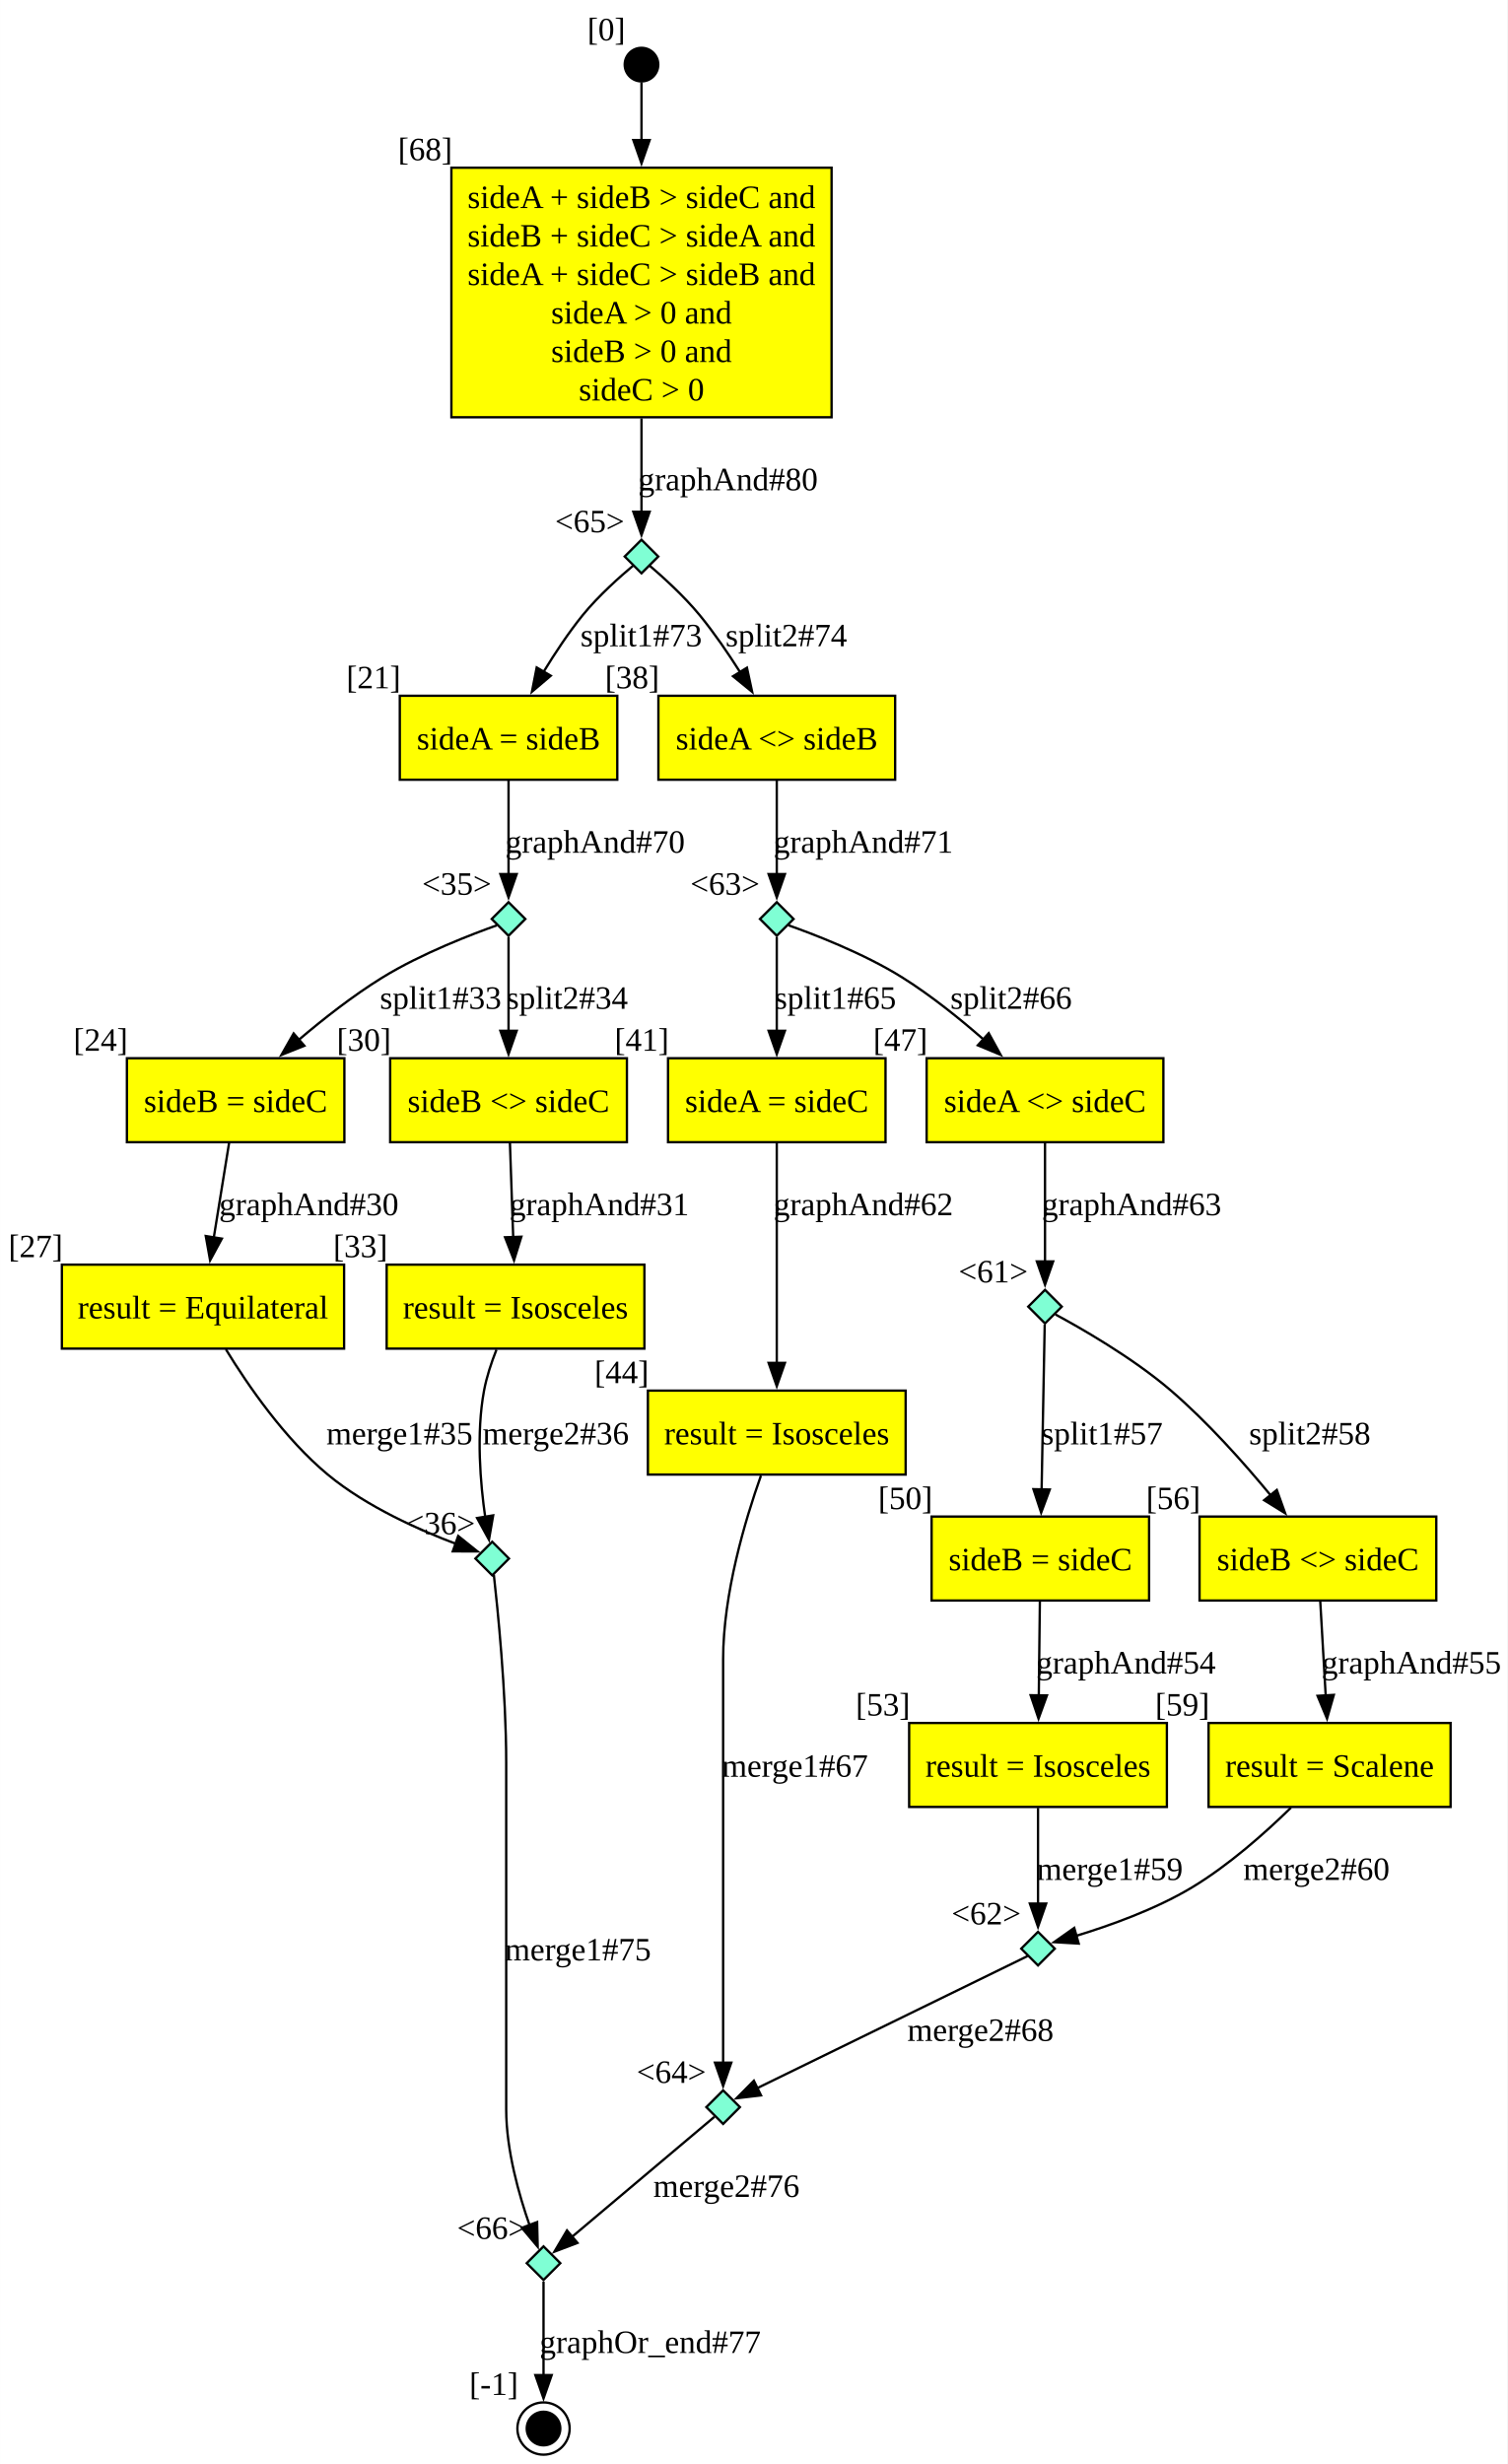
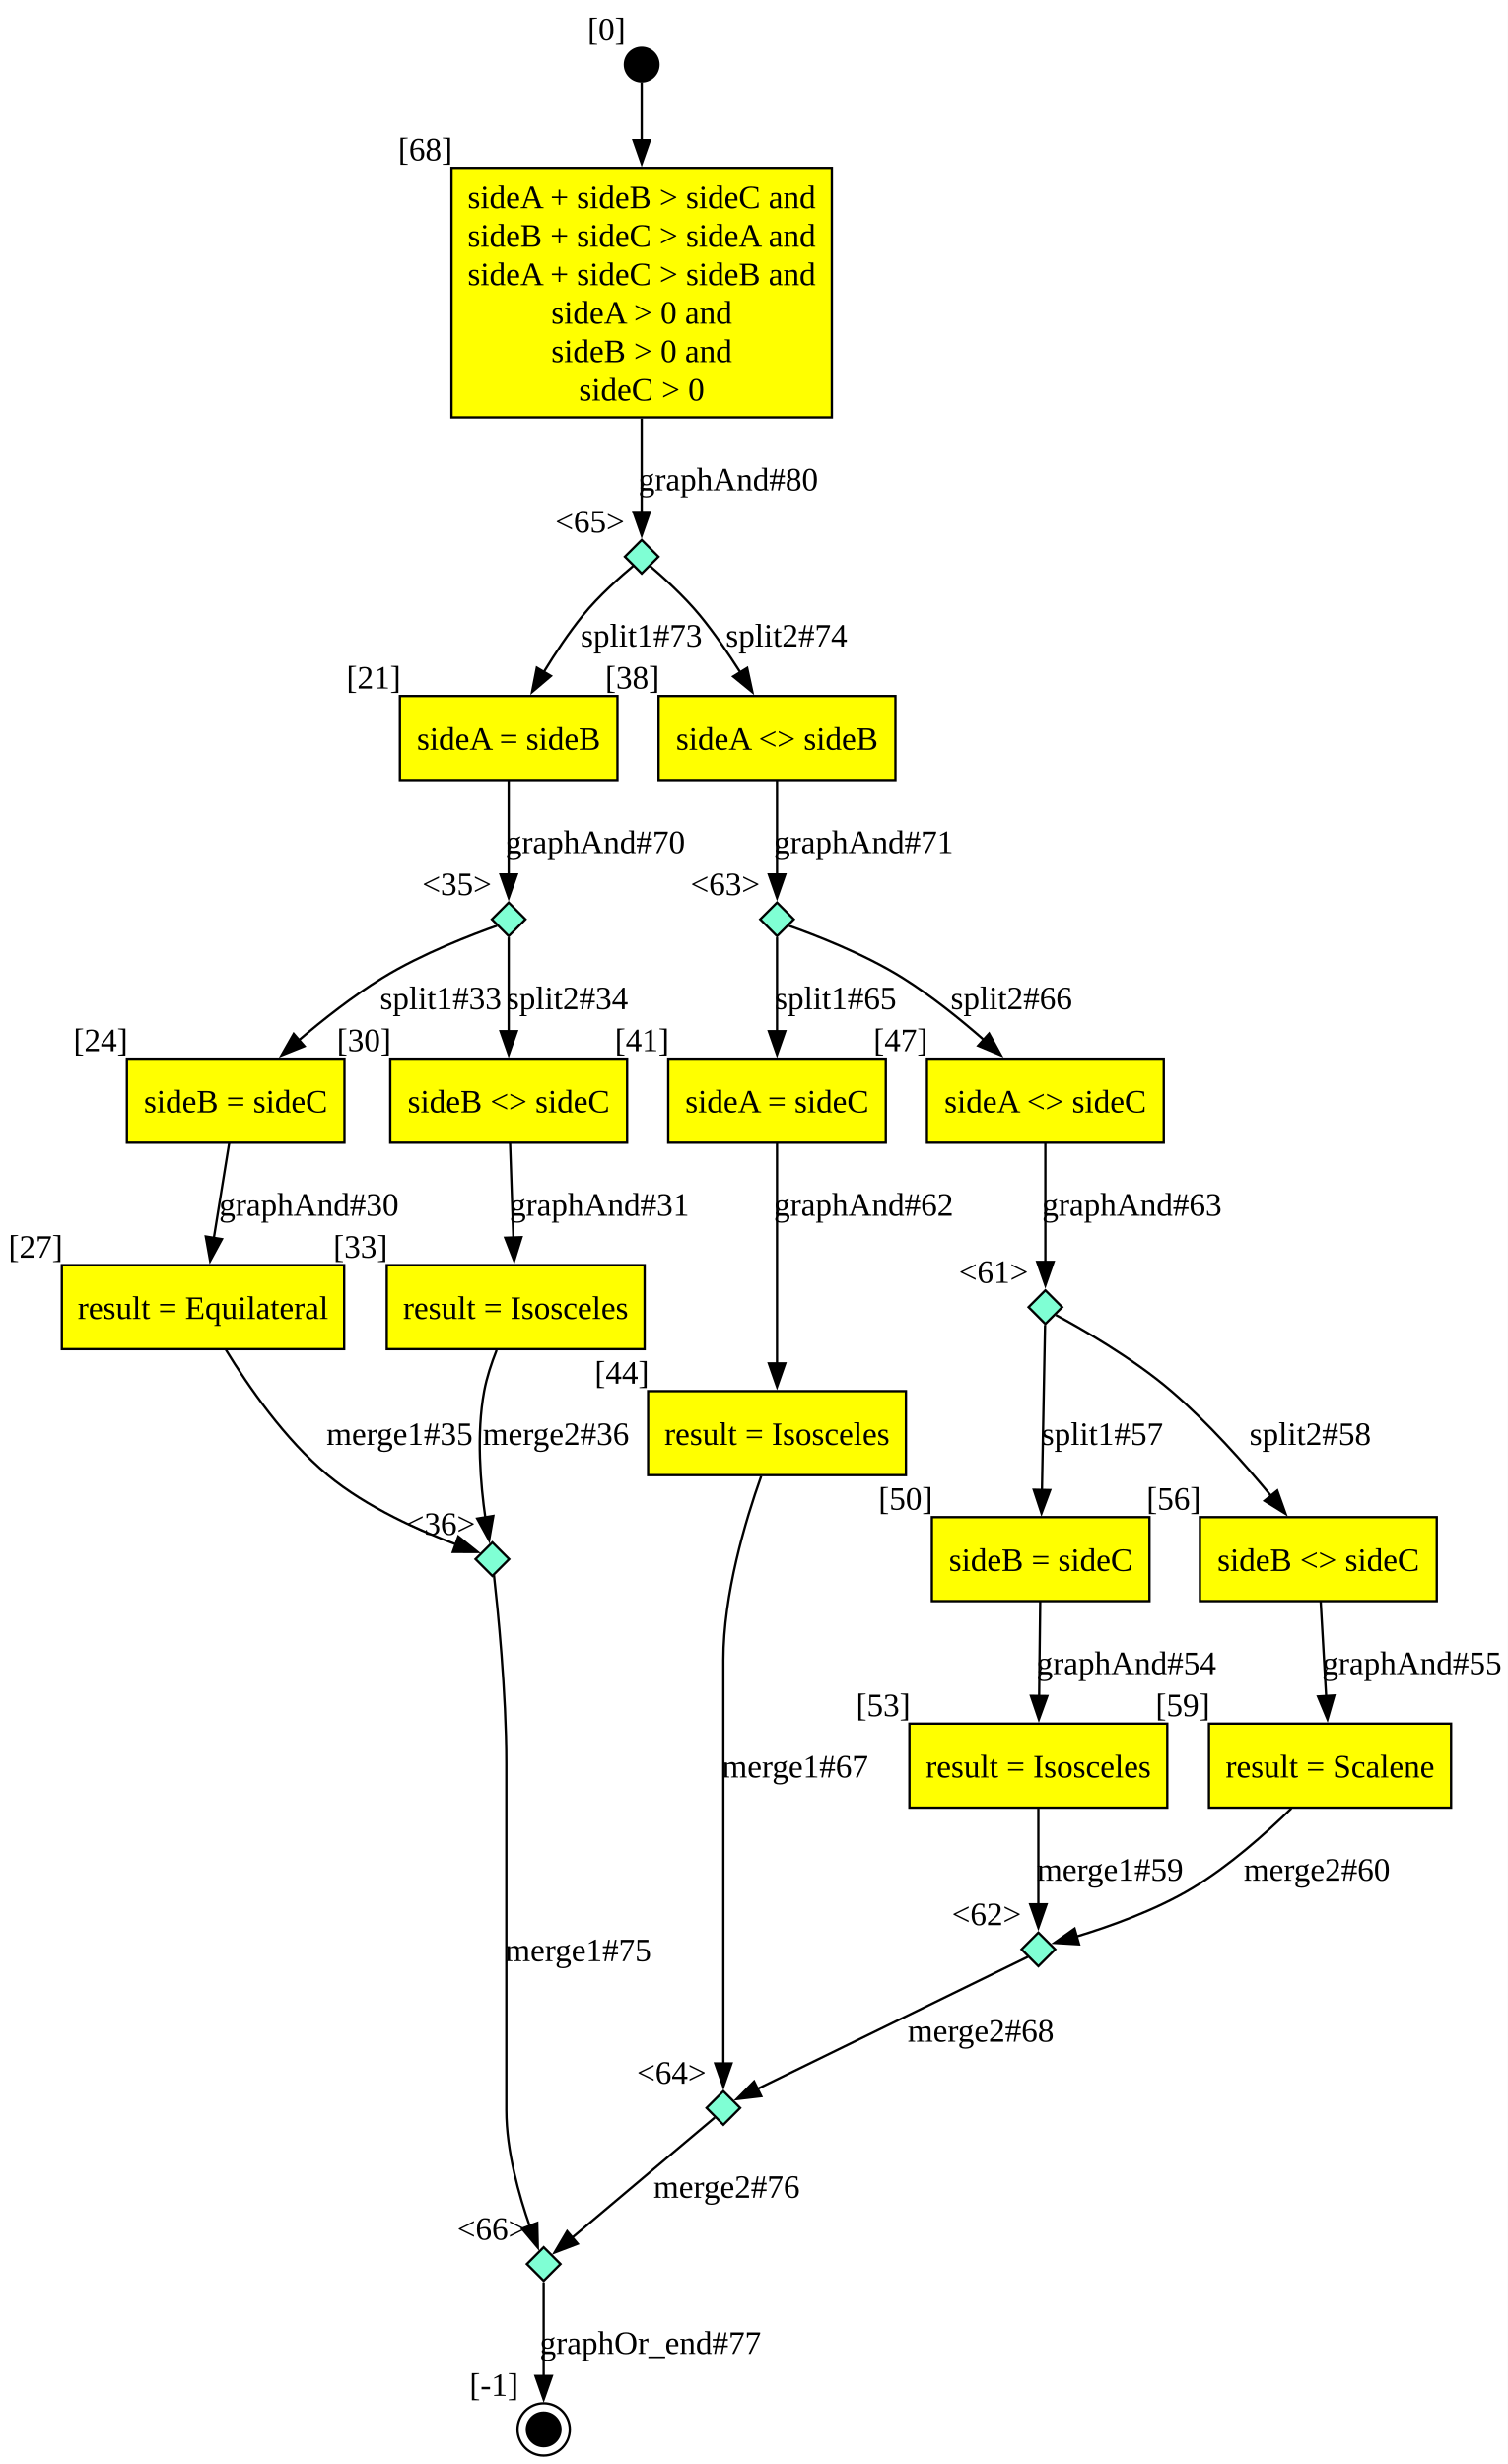
- <svg xmlns="http://www.w3.org/2000/svg" width="646pt" height="1056pt" viewBox="0.00 0.00 646.20 1056.40">
+ <svg xmlns="http://www.w3.org/2000/svg" width="646pt" height="1056pt" viewBox="0.00 0.00 646.00 1056.00">
  <g id="graph0" class="graph" transform="scale(1 1) rotate(0) translate(4 1052.4)">
    <polygon fill="white" stroke="none" points="-4,4 -4,-1052.4 642.2,-1052.4 642.2,4 -4,4" />
    <g id="node1" class="node">
      <polygon fill="aquamarine" stroke="black" points="306,-156.2 298.8,-149 306,-141.8 313.2,-149 306,-156.2" />
-       <text text-anchor="middle" x="283.8" y="-159.4" font-family="Times New Roman,serif" font-size="14.00">&lt;64&gt;</text>
+       <text xml:space="preserve" text-anchor="middle" x="283.8" y="-159.4" font-family="Times New Roman,serif" font-size="14.00">&lt;64&gt;</text>
    </g>
    <g id="node3" class="node">
      <polygon fill="aquamarine" stroke="black" points="229,-89.3 221.8,-82.1 229,-74.9 236.2,-82.1 229,-89.3" />
-       <text text-anchor="middle" x="206.8" y="-92.5" font-family="Times New Roman,serif" font-size="14.00">&lt;66&gt;</text>
+       <text xml:space="preserve" text-anchor="middle" x="206.8" y="-92.5" font-family="Times New Roman,serif" font-size="14.00">&lt;66&gt;</text>
    </g>
    <g id="edge10" class="edge">
      <path fill="none" stroke="black" d="M302.29,-144.87C291.39,-135.68 259.14,-108.51 241.27,-93.44" />
      <polygon fill="black" stroke="black" points="243.56,-90.79 233.66,-87.02 239.05,-96.15 243.56,-90.79" />
-       <text text-anchor="middle" x="307.41" y="-110.5" font-family="Times New Roman,serif" font-size="14.00">merge2#76</text>
+       <text xml:space="preserve" text-anchor="middle" x="307.41" y="-110.5" font-family="Times New Roman,serif" font-size="14.00">merge2#76</text>
    </g>
    <g id="node2" class="node">
      <polygon fill="aquamarine" stroke="black" points="271,-821 263.8,-813.8 271,-806.6 278.2,-813.8 271,-821" />
-       <text text-anchor="middle" x="248.8" y="-824.2" font-family="Times New Roman,serif" font-size="14.00">&lt;65&gt;</text>
+       <text xml:space="preserve" text-anchor="middle" x="248.8" y="-824.2" font-family="Times New Roman,serif" font-size="14.00">&lt;65&gt;</text>
    </g>
    <g id="node6" class="node">
      <polygon fill="yellow" stroke="black" points="260.62,-754.1 167.38,-754.1 167.38,-718.1 260.62,-718.1 260.62,-754.1" />
-       <text text-anchor="middle" x="214" y="-731.05" font-family="Times New Roman,serif" font-size="14.00">sideA = sideB</text>
-       <text text-anchor="middle" x="156.12" y="-757.3" font-family="Times New Roman,serif" font-size="14.00">[21]</text>
+       <text xml:space="preserve" text-anchor="middle" x="214" y="-731.05" font-family="Times New Roman,serif" font-size="14.00">sideA = sideB</text>
+       <text xml:space="preserve" text-anchor="middle" x="156.12" y="-757.3" font-family="Times New Roman,serif" font-size="14.00">[21]</text>
    </g>
    <g id="edge7" class="edge">
      <path fill="none" stroke="black" d="M267.46,-809.92C262.31,-805.61 252.62,-797.1 245.75,-788.6 239.72,-781.13 233.94,-772.43 229.01,-764.33" />
      <polygon fill="black" stroke="black" points="232.11,-762.69 224.03,-755.83 226.07,-766.23 232.11,-762.69" />
-       <text text-anchor="middle" x="270.88" y="-775.3" font-family="Times New Roman,serif" font-size="14.00">split1#73</text>
+       <text xml:space="preserve" text-anchor="middle" x="270.88" y="-775.3" font-family="Times New Roman,serif" font-size="14.00">split1#73</text>
    </g>
    <g id="node13" class="node">
      <polygon fill="yellow" stroke="black" points="379.75,-754.1 278.25,-754.1 278.25,-718.1 379.75,-718.1 379.75,-754.1" />
-       <text text-anchor="middle" x="329" y="-731.05" font-family="Times New Roman,serif" font-size="14.00">sideA &lt;&gt; sideB</text>
-       <text text-anchor="middle" x="267" y="-757.3" font-family="Times New Roman,serif" font-size="14.00">[38]</text>
+       <text xml:space="preserve" text-anchor="middle" x="329" y="-731.05" font-family="Times New Roman,serif" font-size="14.00">sideA &lt;&gt; sideB</text>
+       <text xml:space="preserve" text-anchor="middle" x="267" y="-757.3" font-family="Times New Roman,serif" font-size="14.00">[38]</text>
    </g>
    <g id="edge8" class="edge">
      <path fill="none" stroke="black" d="M274.48,-809.89C279.55,-805.56 289.11,-797.02 296,-788.6 302.15,-781.09 308.11,-772.37 313.24,-764.28" />
      <polygon fill="black" stroke="black" points="316.21,-766.13 318.45,-755.77 310.24,-762.47 316.21,-766.13" />
-       <text text-anchor="middle" x="333.07" y="-775.3" font-family="Times New Roman,serif" font-size="14.00">split2#74</text>
+       <text xml:space="preserve" text-anchor="middle" x="333.07" y="-775.3" font-family="Times New Roman,serif" font-size="14.00">split2#74</text>
    </g>
    <g id="node21" class="node">
      <ellipse fill="black" stroke="black" cx="229" cy="-11.2" rx="7.2" ry="7.2" />
      <ellipse fill="none" stroke="black" cx="229" cy="-11.2" rx="11.2" ry="11.2" />
-       <text text-anchor="middle" x="207.68" y="-25.6" font-family="Times New Roman,serif" font-size="14.00">[-1]</text>
+       <text xml:space="preserve" text-anchor="middle" x="207.68" y="-25.6" font-family="Times New Roman,serif" font-size="14.00">[-1]</text>
    </g>
    <g id="edge11" class="edge">
      <path fill="none" stroke="black" d="M229,-74.24C229,-64.87 229,-47.63 229,-33.7" />
      <polygon fill="black" stroke="black" points="232.5,-34.11 229,-24.11 225.5,-34.11 232.5,-34.11" />
-       <text text-anchor="middle" x="274.75" y="-43.6" font-family="Times New Roman,serif" font-size="14.00">graphOr_end#77</text>
+       <text xml:space="preserve" text-anchor="middle" x="274.75" y="-43.6" font-family="Times New Roman,serif" font-size="14.00">graphOr_end#77</text>
    </g>
    <g id="node4" class="node">
      <ellipse fill="black" stroke="black" cx="271" cy="-1024.7" rx="7.2" ry="7.2" />
-       <text text-anchor="middle" x="255.93" y="-1035.1" font-family="Times New Roman,serif" font-size="14.00">[0]</text>
+       <text xml:space="preserve" text-anchor="middle" x="255.93" y="-1035.1" font-family="Times New Roman,serif" font-size="14.00">[0]</text>
    </g>
    <g id="node5" class="node">
      <polygon fill="yellow" stroke="black" points="352.5,-980.5 189.5,-980.5 189.5,-873.5 352.5,-873.5 352.5,-980.5" />
-       <text text-anchor="middle" x="271" y="-963.2" font-family="Times New Roman,serif" font-size="14.00">sideA + sideB &gt; sideC and</text>
-       <text text-anchor="middle" x="271" y="-946.7" font-family="Times New Roman,serif" font-size="14.00">sideB + sideC &gt; sideA and</text>
-       <text text-anchor="middle" x="271" y="-930.2" font-family="Times New Roman,serif" font-size="14.00">sideA + sideC &gt; sideB and</text>
-       <text text-anchor="middle" x="271" y="-913.7" font-family="Times New Roman,serif" font-size="14.00">sideA &gt; 0 and</text>
-       <text text-anchor="middle" x="271" y="-897.2" font-family="Times New Roman,serif" font-size="14.00">sideB &gt; 0 and</text>
-       <text text-anchor="middle" x="271" y="-880.7" font-family="Times New Roman,serif" font-size="14.00">sideC &gt; 0</text>
-       <text text-anchor="middle" x="178.25" y="-983.7" font-family="Times New Roman,serif" font-size="14.00">[68]</text>
+       <text xml:space="preserve" text-anchor="middle" x="271" y="-963.2" font-family="Times New Roman,serif" font-size="14.00">sideA + sideB &gt; sideC and</text>
+       <text xml:space="preserve" text-anchor="middle" x="271" y="-946.7" font-family="Times New Roman,serif" font-size="14.00">sideB + sideC &gt; sideA and</text>
+       <text xml:space="preserve" text-anchor="middle" x="271" y="-930.2" font-family="Times New Roman,serif" font-size="14.00">sideA + sideC &gt; sideB and</text>
+       <text xml:space="preserve" text-anchor="middle" x="271" y="-913.7" font-family="Times New Roman,serif" font-size="14.00">sideA &gt; 0 and</text>
+       <text xml:space="preserve" text-anchor="middle" x="271" y="-897.2" font-family="Times New Roman,serif" font-size="14.00">sideB &gt; 0 and</text>
+       <text xml:space="preserve" text-anchor="middle" x="271" y="-880.7" font-family="Times New Roman,serif" font-size="14.00">sideC &gt; 0</text>
+       <text xml:space="preserve" text-anchor="middle" x="178.25" y="-983.7" font-family="Times New Roman,serif" font-size="14.00">[68]</text>
    </g>
    <g id="edge12" class="edge">
      <path fill="none" stroke="black" d="M271,-1017.12C271,-1011.35 271,-1002.32 271,-992.17" />
      <polygon fill="black" stroke="black" points="274.5,-992.34 271,-982.34 267.5,-992.34 274.5,-992.34" />
    </g>
    <g id="edge13" class="edge">
      <path fill="none" stroke="black" d="M271,-873.01C271,-858.53 271,-843.82 271,-832.81" />
      <polygon fill="black" stroke="black" points="274.5,-832.99 271,-822.99 267.5,-832.99 274.5,-832.99" />
-       <text text-anchor="middle" x="308.12" y="-842.2" font-family="Times New Roman,serif" font-size="14.00">graphAnd#80</text>
+       <text xml:space="preserve" text-anchor="middle" x="308.12" y="-842.2" font-family="Times New Roman,serif" font-size="14.00">graphAnd#80</text>
    </g>
    <g id="node11" class="node">
      <polygon fill="aquamarine" stroke="black" points="214,-665.6 206.8,-658.4 214,-651.2 221.2,-658.4 214,-665.6" />
-       <text text-anchor="middle" x="191.8" y="-668.8" font-family="Times New Roman,serif" font-size="14.00">&lt;35&gt;</text>
+       <text xml:space="preserve" text-anchor="middle" x="191.8" y="-668.8" font-family="Times New Roman,serif" font-size="14.00">&lt;35&gt;</text>
    </g>
    <g id="edge5" class="edge">
      <path fill="none" stroke="black" d="M214,-717.92C214,-705.88 214,-689.8 214,-677.55" />
      <polygon fill="black" stroke="black" points="217.5,-677.64 214,-667.64 210.5,-677.64 217.5,-677.64" />
-       <text text-anchor="middle" x="251.12" y="-686.8" font-family="Times New Roman,serif" font-size="14.00">graphAnd#70</text>
+       <text xml:space="preserve" text-anchor="middle" x="251.12" y="-686.8" font-family="Times New Roman,serif" font-size="14.00">graphAnd#70</text>
    </g>
    <g id="node7" class="node">
      <polygon fill="yellow" stroke="black" points="143.62,-598.7 50.38,-598.7 50.38,-562.7 143.62,-562.7 143.62,-598.7" />
-       <text text-anchor="middle" x="97" y="-575.65" font-family="Times New Roman,serif" font-size="14.00">sideB = sideC</text>
-       <text text-anchor="middle" x="39.12" y="-601.9" font-family="Times New Roman,serif" font-size="14.00">[24]</text>
+       <text xml:space="preserve" text-anchor="middle" x="97" y="-575.65" font-family="Times New Roman,serif" font-size="14.00">sideB = sideC</text>
+       <text xml:space="preserve" text-anchor="middle" x="39.12" y="-601.9" font-family="Times New Roman,serif" font-size="14.00">[24]</text>
    </g>
    <g id="node8" class="node">
      <polygon fill="yellow" stroke="black" points="143.5,-510.2 22.5,-510.2 22.5,-474.2 143.5,-474.2 143.5,-510.2" />
-       <text text-anchor="middle" x="83" y="-487.15" font-family="Times New Roman,serif" font-size="14.00">result = Equilateral</text>
-       <text text-anchor="middle" x="11.25" y="-513.4" font-family="Times New Roman,serif" font-size="14.00">[27]</text>
+       <text xml:space="preserve" text-anchor="middle" x="83" y="-487.15" font-family="Times New Roman,serif" font-size="14.00">result = Equilateral</text>
+       <text xml:space="preserve" text-anchor="middle" x="11.25" y="-513.4" font-family="Times New Roman,serif" font-size="14.00">[27]</text>
    </g>
    <g id="edge14" class="edge">
      <path fill="none" stroke="black" d="M94.23,-562.61C92.35,-550.96 89.81,-535.25 87.62,-521.72" />
      <polygon fill="black" stroke="black" points="91.1,-521.36 86.05,-512.04 84.19,-522.48 91.1,-521.36" />
-       <text text-anchor="middle" x="128.38" y="-531.4" font-family="Times New Roman,serif" font-size="14.00">graphAnd#30</text>
+       <text xml:space="preserve" text-anchor="middle" x="128.38" y="-531.4" font-family="Times New Roman,serif" font-size="14.00">graphAnd#30</text>
    </g>
    <g id="node12" class="node">
      <polygon fill="aquamarine" stroke="black" points="207,-391.4 199.8,-384.2 207,-377 214.2,-384.2 207,-391.4" />
-       <text text-anchor="middle" x="184.8" y="-394.6" font-family="Times New Roman,serif" font-size="14.00">&lt;36&gt;</text>
+       <text xml:space="preserve" text-anchor="middle" x="184.8" y="-394.6" font-family="Times New Roman,serif" font-size="14.00">&lt;36&gt;</text>
    </g>
    <g id="edge18" class="edge">
      <path fill="none" stroke="black" d="M92.82,-473.9C102.36,-458.29 118.09,-435.48 136.5,-420.2 153.26,-406.29 176.47,-396.13 191.61,-390.45" />
      <polygon fill="black" stroke="black" points="192.42,-393.88 200.68,-387.25 190.09,-387.28 192.42,-393.88" />
-       <text text-anchor="middle" x="167.25" y="-433.15" font-family="Times New Roman,serif" font-size="14.00">merge1#35</text>
+       <text xml:space="preserve" text-anchor="middle" x="167.25" y="-433.15" font-family="Times New Roman,serif" font-size="14.00">merge1#35</text>
    </g>
    <g id="node9" class="node">
      <polygon fill="yellow" stroke="black" points="264.75,-598.7 163.25,-598.7 163.25,-562.7 264.75,-562.7 264.75,-598.7" />
-       <text text-anchor="middle" x="214" y="-575.65" font-family="Times New Roman,serif" font-size="14.00">sideB &lt;&gt; sideC</text>
-       <text text-anchor="middle" x="152" y="-601.9" font-family="Times New Roman,serif" font-size="14.00">[30]</text>
+       <text xml:space="preserve" text-anchor="middle" x="214" y="-575.65" font-family="Times New Roman,serif" font-size="14.00">sideB &lt;&gt; sideC</text>
+       <text xml:space="preserve" text-anchor="middle" x="152" y="-601.9" font-family="Times New Roman,serif" font-size="14.00">[30]</text>
    </g>
    <g id="node10" class="node">
      <polygon fill="yellow" stroke="black" points="272.25,-510.2 161.75,-510.2 161.75,-474.2 272.25,-474.2 272.25,-510.2" />
-       <text text-anchor="middle" x="217" y="-487.15" font-family="Times New Roman,serif" font-size="14.00">result = Isosceles</text>
-       <text text-anchor="middle" x="150.5" y="-513.4" font-family="Times New Roman,serif" font-size="14.00">[33]</text>
+       <text xml:space="preserve" text-anchor="middle" x="217" y="-487.15" font-family="Times New Roman,serif" font-size="14.00">result = Isosceles</text>
+       <text xml:space="preserve" text-anchor="middle" x="150.5" y="-513.4" font-family="Times New Roman,serif" font-size="14.00">[33]</text>
    </g>
    <g id="edge15" class="edge">
      <path fill="none" stroke="black" d="M214.59,-562.61C215,-550.96 215.54,-535.25 216.01,-521.72" />
      <polygon fill="black" stroke="black" points="219.5,-522.18 216.35,-512.06 212.5,-521.94 219.5,-522.18" />
-       <text text-anchor="middle" x="252.89" y="-531.4" font-family="Times New Roman,serif" font-size="14.00">graphAnd#31</text>
+       <text xml:space="preserve" text-anchor="middle" x="252.89" y="-531.4" font-family="Times New Roman,serif" font-size="14.00">graphAnd#31</text>
    </g>
    <g id="edge19" class="edge">
      <path fill="none" stroke="black" d="M208.83,-473.76C206.65,-468.27 204.6,-462.09 203.5,-456.2 200.08,-437.81 201.93,-416.3 204.02,-401.82" />
      <polygon fill="black" stroke="black" points="207.42,-402.71 205.61,-392.28 200.51,-401.57 207.42,-402.71" />
-       <text text-anchor="middle" x="234.25" y="-433.15" font-family="Times New Roman,serif" font-size="14.00">merge2#36</text>
+       <text xml:space="preserve" text-anchor="middle" x="234.25" y="-433.15" font-family="Times New Roman,serif" font-size="14.00">merge2#36</text>
    </g>
    <g id="edge16" class="edge">
      <path fill="none" stroke="black" d="M208.99,-655.68C199.15,-652.19 176.77,-643.72 159.75,-633.2 147.29,-625.5 134.61,-615.57 123.94,-606.48" />
      <polygon fill="black" stroke="black" points="126.47,-604.05 116.63,-600.11 121.87,-609.33 126.47,-604.05" />
-       <text text-anchor="middle" x="184.88" y="-619.9" font-family="Times New Roman,serif" font-size="14.00">split1#33</text>
+       <text xml:space="preserve" text-anchor="middle" x="184.88" y="-619.9" font-family="Times New Roman,serif" font-size="14.00">split1#33</text>
    </g>
    <g id="edge17" class="edge">
      <path fill="none" stroke="black" d="M214,-650.68C214,-641.6 214,-624.85 214,-610.13" />
      <polygon fill="black" stroke="black" points="217.5,-610.46 214,-600.46 210.5,-610.46 217.5,-610.46" />
-       <text text-anchor="middle" x="239.12" y="-619.9" font-family="Times New Roman,serif" font-size="14.00">split2#34</text>
+       <text xml:space="preserve" text-anchor="middle" x="239.12" y="-619.9" font-family="Times New Roman,serif" font-size="14.00">split2#34</text>
    </g>
    <g id="edge9" class="edge">
      <path fill="none" stroke="black" d="M207.69,-377.34C209.26,-363.38 213,-327.11 213,-296.7 213,-296.7 213,-296.7 213,-148 213,-130.59 218.49,-111.3 223.04,-98.31" />
      <polygon fill="black" stroke="black" points="226.25,-99.73 226.5,-89.14 219.7,-97.26 226.25,-99.73" />
-       <text text-anchor="middle" x="243.75" y="-211.9" font-family="Times New Roman,serif" font-size="14.00">merge1#75</text>
+       <text xml:space="preserve" text-anchor="middle" x="243.75" y="-211.9" font-family="Times New Roman,serif" font-size="14.00">merge1#75</text>
    </g>
    <g id="node24" class="node">
      <polygon fill="aquamarine" stroke="black" points="329,-665.6 321.8,-658.4 329,-651.2 336.2,-658.4 329,-665.6" />
-       <text text-anchor="middle" x="306.8" y="-668.8" font-family="Times New Roman,serif" font-size="14.00">&lt;63&gt;</text>
+       <text xml:space="preserve" text-anchor="middle" x="306.8" y="-668.8" font-family="Times New Roman,serif" font-size="14.00">&lt;63&gt;</text>
    </g>
    <g id="edge6" class="edge">
      <path fill="none" stroke="black" d="M329,-717.92C329,-705.88 329,-689.8 329,-677.55" />
      <polygon fill="black" stroke="black" points="332.5,-677.64 329,-667.64 325.5,-677.64 332.5,-677.64" />
-       <text text-anchor="middle" x="366.12" y="-686.8" font-family="Times New Roman,serif" font-size="14.00">graphAnd#71</text>
+       <text xml:space="preserve" text-anchor="middle" x="366.12" y="-686.8" font-family="Times New Roman,serif" font-size="14.00">graphAnd#71</text>
    </g>
    <g id="node14" class="node">
      <polygon fill="yellow" stroke="black" points="375.62,-598.7 282.38,-598.7 282.38,-562.7 375.62,-562.7 375.62,-598.7" />
-       <text text-anchor="middle" x="329" y="-575.65" font-family="Times New Roman,serif" font-size="14.00">sideA = sideC</text>
-       <text text-anchor="middle" x="271.12" y="-601.9" font-family="Times New Roman,serif" font-size="14.00">[41]</text>
+       <text xml:space="preserve" text-anchor="middle" x="329" y="-575.65" font-family="Times New Roman,serif" font-size="14.00">sideA = sideC</text>
+       <text xml:space="preserve" text-anchor="middle" x="271.12" y="-601.9" font-family="Times New Roman,serif" font-size="14.00">[41]</text>
    </g>
    <g id="node15" class="node">
      <polygon fill="yellow" stroke="black" points="384.25,-456.2 273.75,-456.2 273.75,-420.2 384.25,-420.2 384.25,-456.2" />
-       <text text-anchor="middle" x="329" y="-433.15" font-family="Times New Roman,serif" font-size="14.00">result = Isosceles</text>
-       <text text-anchor="middle" x="262.5" y="-459.4" font-family="Times New Roman,serif" font-size="14.00">[44]</text>
+       <text xml:space="preserve" text-anchor="middle" x="329" y="-433.15" font-family="Times New Roman,serif" font-size="14.00">result = Isosceles</text>
+       <text xml:space="preserve" text-anchor="middle" x="262.5" y="-459.4" font-family="Times New Roman,serif" font-size="14.00">[44]</text>
    </g>
    <g id="edge26" class="edge">
      <path fill="none" stroke="black" d="M329,-562.47C329,-538.88 329,-496.2 329,-467.78" />
      <polygon fill="black" stroke="black" points="332.5,-468.08 329,-458.08 325.5,-468.08 332.5,-468.08" />
-       <text text-anchor="middle" x="366.12" y="-531.4" font-family="Times New Roman,serif" font-size="14.00">graphAnd#62</text>
+       <text xml:space="preserve" text-anchor="middle" x="366.12" y="-531.4" font-family="Times New Roman,serif" font-size="14.00">graphAnd#62</text>
    </g>
    <g id="edge3" class="edge">
      <path fill="none" stroke="black" d="M322.22,-419.76C315.44,-400.7 306,-369.13 306,-340.95 306,-340.95 306,-340.95 306,-215.95 306,-199.63 306,-181.05 306,-167.77" />
      <polygon fill="black" stroke="black" points="309.5,-168.07 306,-158.07 302.5,-168.07 309.5,-168.07" />
-       <text text-anchor="middle" x="336.75" y="-290.65" font-family="Times New Roman,serif" font-size="14.00">merge1#67</text>
+       <text xml:space="preserve" text-anchor="middle" x="336.75" y="-290.65" font-family="Times New Roman,serif" font-size="14.00">merge1#67</text>
    </g>
    <g id="node16" class="node">
      <polygon fill="yellow" stroke="black" points="494.75,-598.7 393.25,-598.7 393.25,-562.7 494.75,-562.7 494.75,-598.7" />
-       <text text-anchor="middle" x="444" y="-575.65" font-family="Times New Roman,serif" font-size="14.00">sideA &lt;&gt; sideC</text>
-       <text text-anchor="middle" x="382" y="-601.9" font-family="Times New Roman,serif" font-size="14.00">[47]</text>
+       <text xml:space="preserve" text-anchor="middle" x="444" y="-575.65" font-family="Times New Roman,serif" font-size="14.00">sideA &lt;&gt; sideC</text>
+       <text xml:space="preserve" text-anchor="middle" x="382" y="-601.9" font-family="Times New Roman,serif" font-size="14.00">[47]</text>
    </g>
    <g id="node22" class="node">
      <polygon fill="aquamarine" stroke="black" points="444,-499.4 436.8,-492.2 444,-485 451.2,-492.2 444,-499.4" />
-       <text text-anchor="middle" x="421.8" y="-502.6" font-family="Times New Roman,serif" font-size="14.00">&lt;61&gt;</text>
+       <text xml:space="preserve" text-anchor="middle" x="421.8" y="-502.6" font-family="Times New Roman,serif" font-size="14.00">&lt;61&gt;</text>
    </g>
    <g id="edge27" class="edge">
      <path fill="none" stroke="black" d="M444,-562.61C444,-547.84 444,-526.53 444,-511.43" />
      <polygon fill="black" stroke="black" points="447.5,-511.59 444,-501.59 440.5,-511.59 447.5,-511.59" />
-       <text text-anchor="middle" x="481.12" y="-531.4" font-family="Times New Roman,serif" font-size="14.00">graphAnd#63</text>
+       <text xml:space="preserve" text-anchor="middle" x="481.12" y="-531.4" font-family="Times New Roman,serif" font-size="14.00">graphAnd#63</text>
    </g>
    <g id="node17" class="node">
      <polygon fill="yellow" stroke="black" points="488.62,-402.2 395.38,-402.2 395.38,-366.2 488.62,-366.2 488.62,-402.2" />
-       <text text-anchor="middle" x="442" y="-379.15" font-family="Times New Roman,serif" font-size="14.00">sideB = sideC</text>
-       <text text-anchor="middle" x="384.12" y="-405.4" font-family="Times New Roman,serif" font-size="14.00">[50]</text>
+       <text xml:space="preserve" text-anchor="middle" x="442" y="-379.15" font-family="Times New Roman,serif" font-size="14.00">sideB = sideC</text>
+       <text xml:space="preserve" text-anchor="middle" x="384.12" y="-405.4" font-family="Times New Roman,serif" font-size="14.00">[50]</text>
    </g>
    <g id="node18" class="node">
      <polygon fill="yellow" stroke="black" points="496.25,-313.7 385.75,-313.7 385.75,-277.7 496.25,-277.7 496.25,-313.7" />
-       <text text-anchor="middle" x="441" y="-290.65" font-family="Times New Roman,serif" font-size="14.00">result = Isosceles</text>
-       <text text-anchor="middle" x="374.5" y="-316.9" font-family="Times New Roman,serif" font-size="14.00">[53]</text>
+       <text xml:space="preserve" text-anchor="middle" x="441" y="-290.65" font-family="Times New Roman,serif" font-size="14.00">result = Isosceles</text>
+       <text xml:space="preserve" text-anchor="middle" x="374.5" y="-316.9" font-family="Times New Roman,serif" font-size="14.00">[53]</text>
    </g>
    <g id="edge20" class="edge">
      <path fill="none" stroke="black" d="M441.8,-366.11C441.67,-354.46 441.49,-338.75 441.33,-325.22" />
      <polygon fill="black" stroke="black" points="444.83,-325.52 441.22,-315.56 437.83,-325.6 444.83,-325.52" />
-       <text text-anchor="middle" x="478.71" y="-334.9" font-family="Times New Roman,serif" font-size="14.00">graphAnd#54</text>
+       <text xml:space="preserve" text-anchor="middle" x="478.71" y="-334.9" font-family="Times New Roman,serif" font-size="14.00">graphAnd#54</text>
    </g>
    <g id="node23" class="node">
      <polygon fill="aquamarine" stroke="black" points="441,-224.15 433.8,-216.95 441,-209.75 448.2,-216.95 441,-224.15" />
-       <text text-anchor="middle" x="418.8" y="-227.35" font-family="Times New Roman,serif" font-size="14.00">&lt;62&gt;</text>
+       <text xml:space="preserve" text-anchor="middle" x="418.8" y="-227.35" font-family="Times New Roman,serif" font-size="14.00">&lt;62&gt;</text>
    </g>
    <g id="edge24" class="edge">
      <path fill="none" stroke="black" d="M441,-277.28C441,-264.94 441,-248.43 441,-235.96" />
      <polygon fill="black" stroke="black" points="444.5,-236.28 441,-226.28 437.5,-236.28 444.5,-236.28" />
-       <text text-anchor="middle" x="471.75" y="-246.4" font-family="Times New Roman,serif" font-size="14.00">merge1#59</text>
+       <text xml:space="preserve" text-anchor="middle" x="471.75" y="-246.4" font-family="Times New Roman,serif" font-size="14.00">merge1#59</text>
    </g>
    <g id="node19" class="node">
      <polygon fill="yellow" stroke="black" points="611.75,-402.2 510.25,-402.2 510.25,-366.2 611.75,-366.2 611.75,-402.2" />
-       <text text-anchor="middle" x="561" y="-379.15" font-family="Times New Roman,serif" font-size="14.00">sideB &lt;&gt; sideC</text>
-       <text text-anchor="middle" x="499" y="-405.4" font-family="Times New Roman,serif" font-size="14.00">[56]</text>
+       <text xml:space="preserve" text-anchor="middle" x="561" y="-379.15" font-family="Times New Roman,serif" font-size="14.00">sideB &lt;&gt; sideC</text>
+       <text xml:space="preserve" text-anchor="middle" x="499" y="-405.4" font-family="Times New Roman,serif" font-size="14.00">[56]</text>
    </g>
    <g id="node20" class="node">
      <polygon fill="yellow" stroke="black" points="617.88,-313.7 514.12,-313.7 514.12,-277.7 617.88,-277.7 617.88,-313.7" />
-       <text text-anchor="middle" x="566" y="-290.65" font-family="Times New Roman,serif" font-size="14.00">result = Scalene</text>
-       <text text-anchor="middle" x="502.88" y="-316.9" font-family="Times New Roman,serif" font-size="14.00">[59]</text>
+       <text xml:space="preserve" text-anchor="middle" x="566" y="-290.65" font-family="Times New Roman,serif" font-size="14.00">result = Scalene</text>
+       <text xml:space="preserve" text-anchor="middle" x="502.88" y="-316.9" font-family="Times New Roman,serif" font-size="14.00">[59]</text>
    </g>
    <g id="edge21" class="edge">
      <path fill="none" stroke="black" d="M561.99,-366.11C562.66,-354.46 563.57,-338.75 564.35,-325.22" />
      <polygon fill="black" stroke="black" points="567.83,-325.75 564.91,-315.56 560.84,-325.34 567.83,-325.75" />
-       <text text-anchor="middle" x="601.07" y="-334.9" font-family="Times New Roman,serif" font-size="14.00">graphAnd#55</text>
+       <text xml:space="preserve" text-anchor="middle" x="601.07" y="-334.9" font-family="Times New Roman,serif" font-size="14.00">graphAnd#55</text>
    </g>
    <g id="edge25" class="edge">
      <path fill="none" stroke="black" d="M549.46,-277.4C538.28,-266.47 522.73,-252.66 507,-243.2 491.23,-233.71 471.27,-226.67 457.45,-222.47" />
      <polygon fill="black" stroke="black" points="458.45,-219.12 447.88,-219.74 456.53,-225.85 458.45,-219.12" />
-       <text text-anchor="middle" x="560.38" y="-246.4" font-family="Times New Roman,serif" font-size="14.00">merge2#60</text>
+       <text xml:space="preserve" text-anchor="middle" x="560.38" y="-246.4" font-family="Times New Roman,serif" font-size="14.00">merge2#60</text>
    </g>
    <g id="edge22" class="edge">
      <path fill="none" stroke="black" d="M443.87,-484.57C443.61,-470.69 442.99,-437.86 442.54,-413.72" />
      <polygon fill="black" stroke="black" points="446.04,-413.8 442.35,-403.87 439.04,-413.94 446.04,-413.8" />
-       <text text-anchor="middle" x="468.42" y="-433.15" font-family="Times New Roman,serif" font-size="14.00">split1#57</text>
+       <text xml:space="preserve" text-anchor="middle" x="468.42" y="-433.15" font-family="Times New Roman,serif" font-size="14.00">split1#57</text>
    </g>
    <g id="edge23" class="edge">
      <path fill="none" stroke="black" d="M448.48,-488.84C458.1,-483.67 481.23,-470.62 498,-456.2 513.68,-442.72 529.13,-425.39 540.81,-411.23" />
      <polygon fill="black" stroke="black" points="543.38,-413.61 546.95,-403.63 537.94,-409.21 543.38,-413.61" />
-       <text text-anchor="middle" x="557.52" y="-433.15" font-family="Times New Roman,serif" font-size="14.00">split2#58</text>
+       <text xml:space="preserve" text-anchor="middle" x="557.52" y="-433.15" font-family="Times New Roman,serif" font-size="14.00">split2#58</text>
    </g>
    <g id="edge4" class="edge">
      <path fill="none" stroke="black" d="M436.51,-213.76C418.41,-204.92 350.4,-171.69 320.38,-157.03" />
      <polygon fill="black" stroke="black" points="322.25,-154.04 311.73,-152.8 319.18,-160.33 322.25,-154.04" />
-       <text text-anchor="middle" x="416.34" y="-177.4" font-family="Times New Roman,serif" font-size="14.00">merge2#68</text>
+       <text xml:space="preserve" text-anchor="middle" x="416.34" y="-177.4" font-family="Times New Roman,serif" font-size="14.00">merge2#68</text>
    </g>
    <g id="edge1" class="edge">
      <path fill="none" stroke="black" d="M329,-650.68C329,-641.6 329,-624.85 329,-610.13" />
      <polygon fill="black" stroke="black" points="332.5,-610.46 329,-600.46 325.5,-610.46 332.5,-610.46" />
-       <text text-anchor="middle" x="354.12" y="-619.9" font-family="Times New Roman,serif" font-size="14.00">split1#65</text>
+       <text xml:space="preserve" text-anchor="middle" x="354.12" y="-619.9" font-family="Times New Roman,serif" font-size="14.00">split1#65</text>
    </g>
    <g id="edge2" class="edge">
      <path fill="none" stroke="black" d="M334,-655.7C343.82,-652.24 366.13,-643.81 383,-633.2 395.07,-625.61 407.29,-615.81 417.59,-606.79" />
      <polygon fill="black" stroke="black" points="419.87,-609.45 424.97,-600.16 415.19,-604.24 419.87,-609.45" />
-       <text text-anchor="middle" x="429.47" y="-619.9" font-family="Times New Roman,serif" font-size="14.00">split2#66</text>
+       <text xml:space="preserve" text-anchor="middle" x="429.47" y="-619.9" font-family="Times New Roman,serif" font-size="14.00">split2#66</text>
    </g>
  </g>
</svg>
